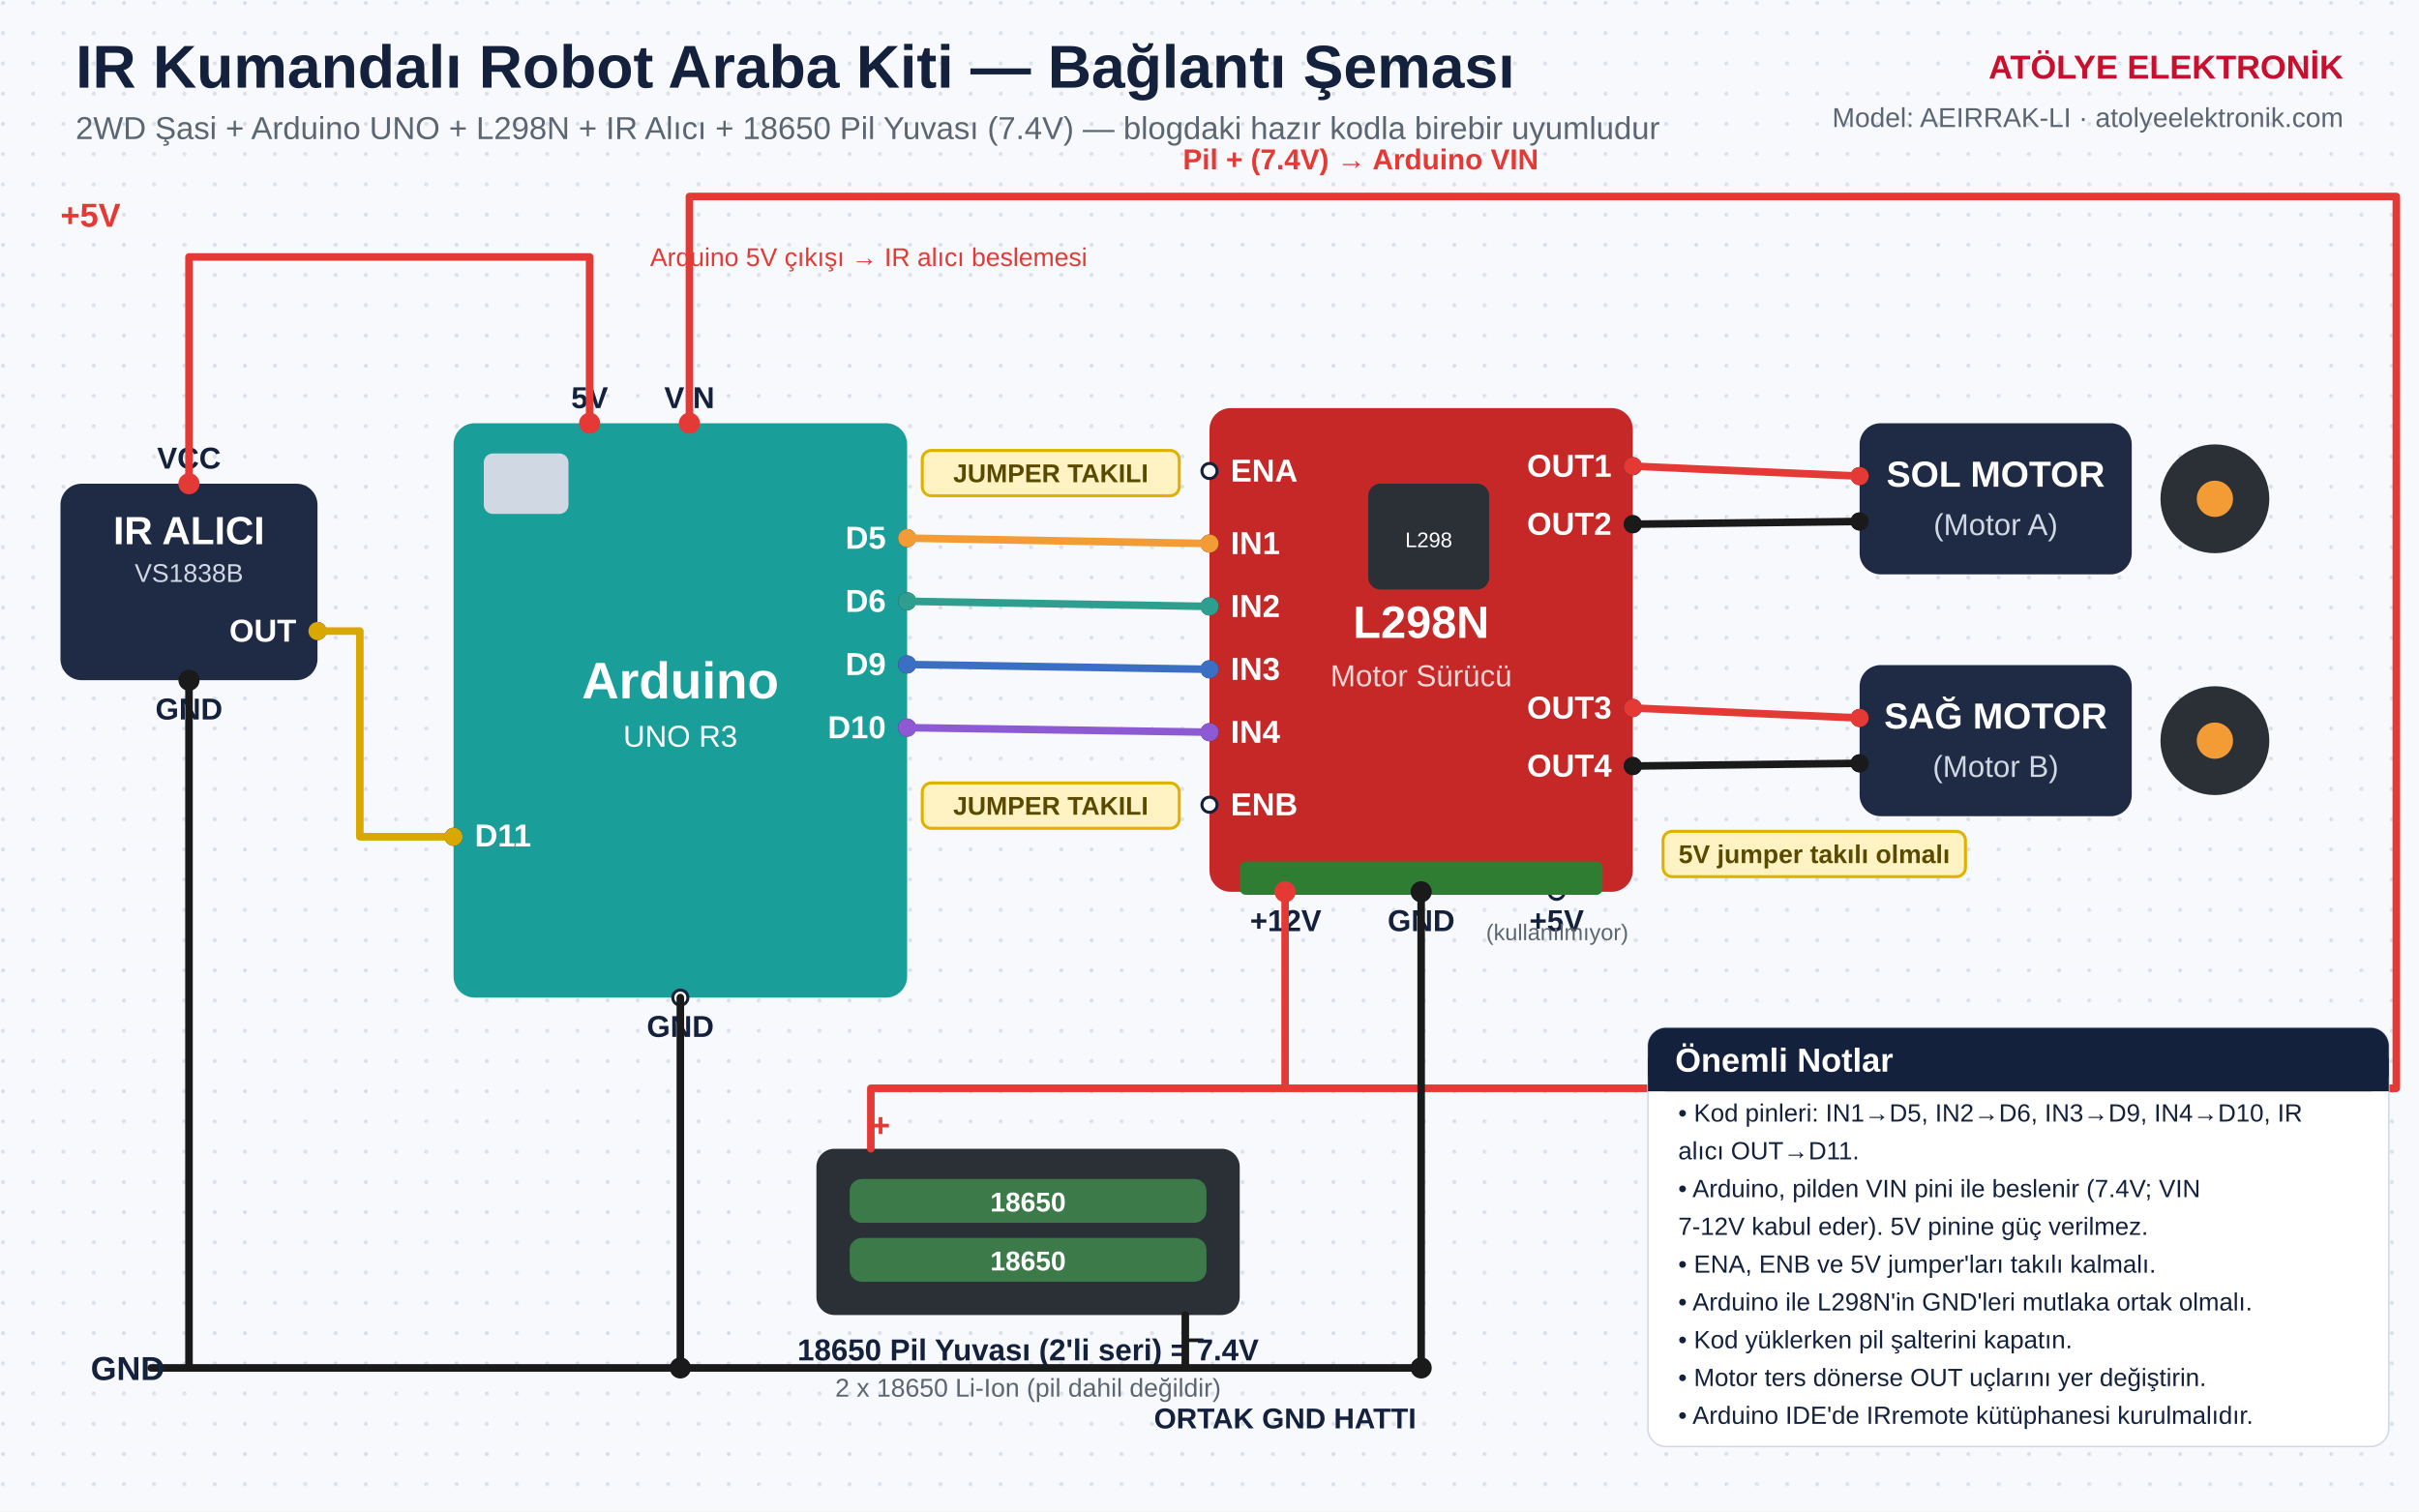
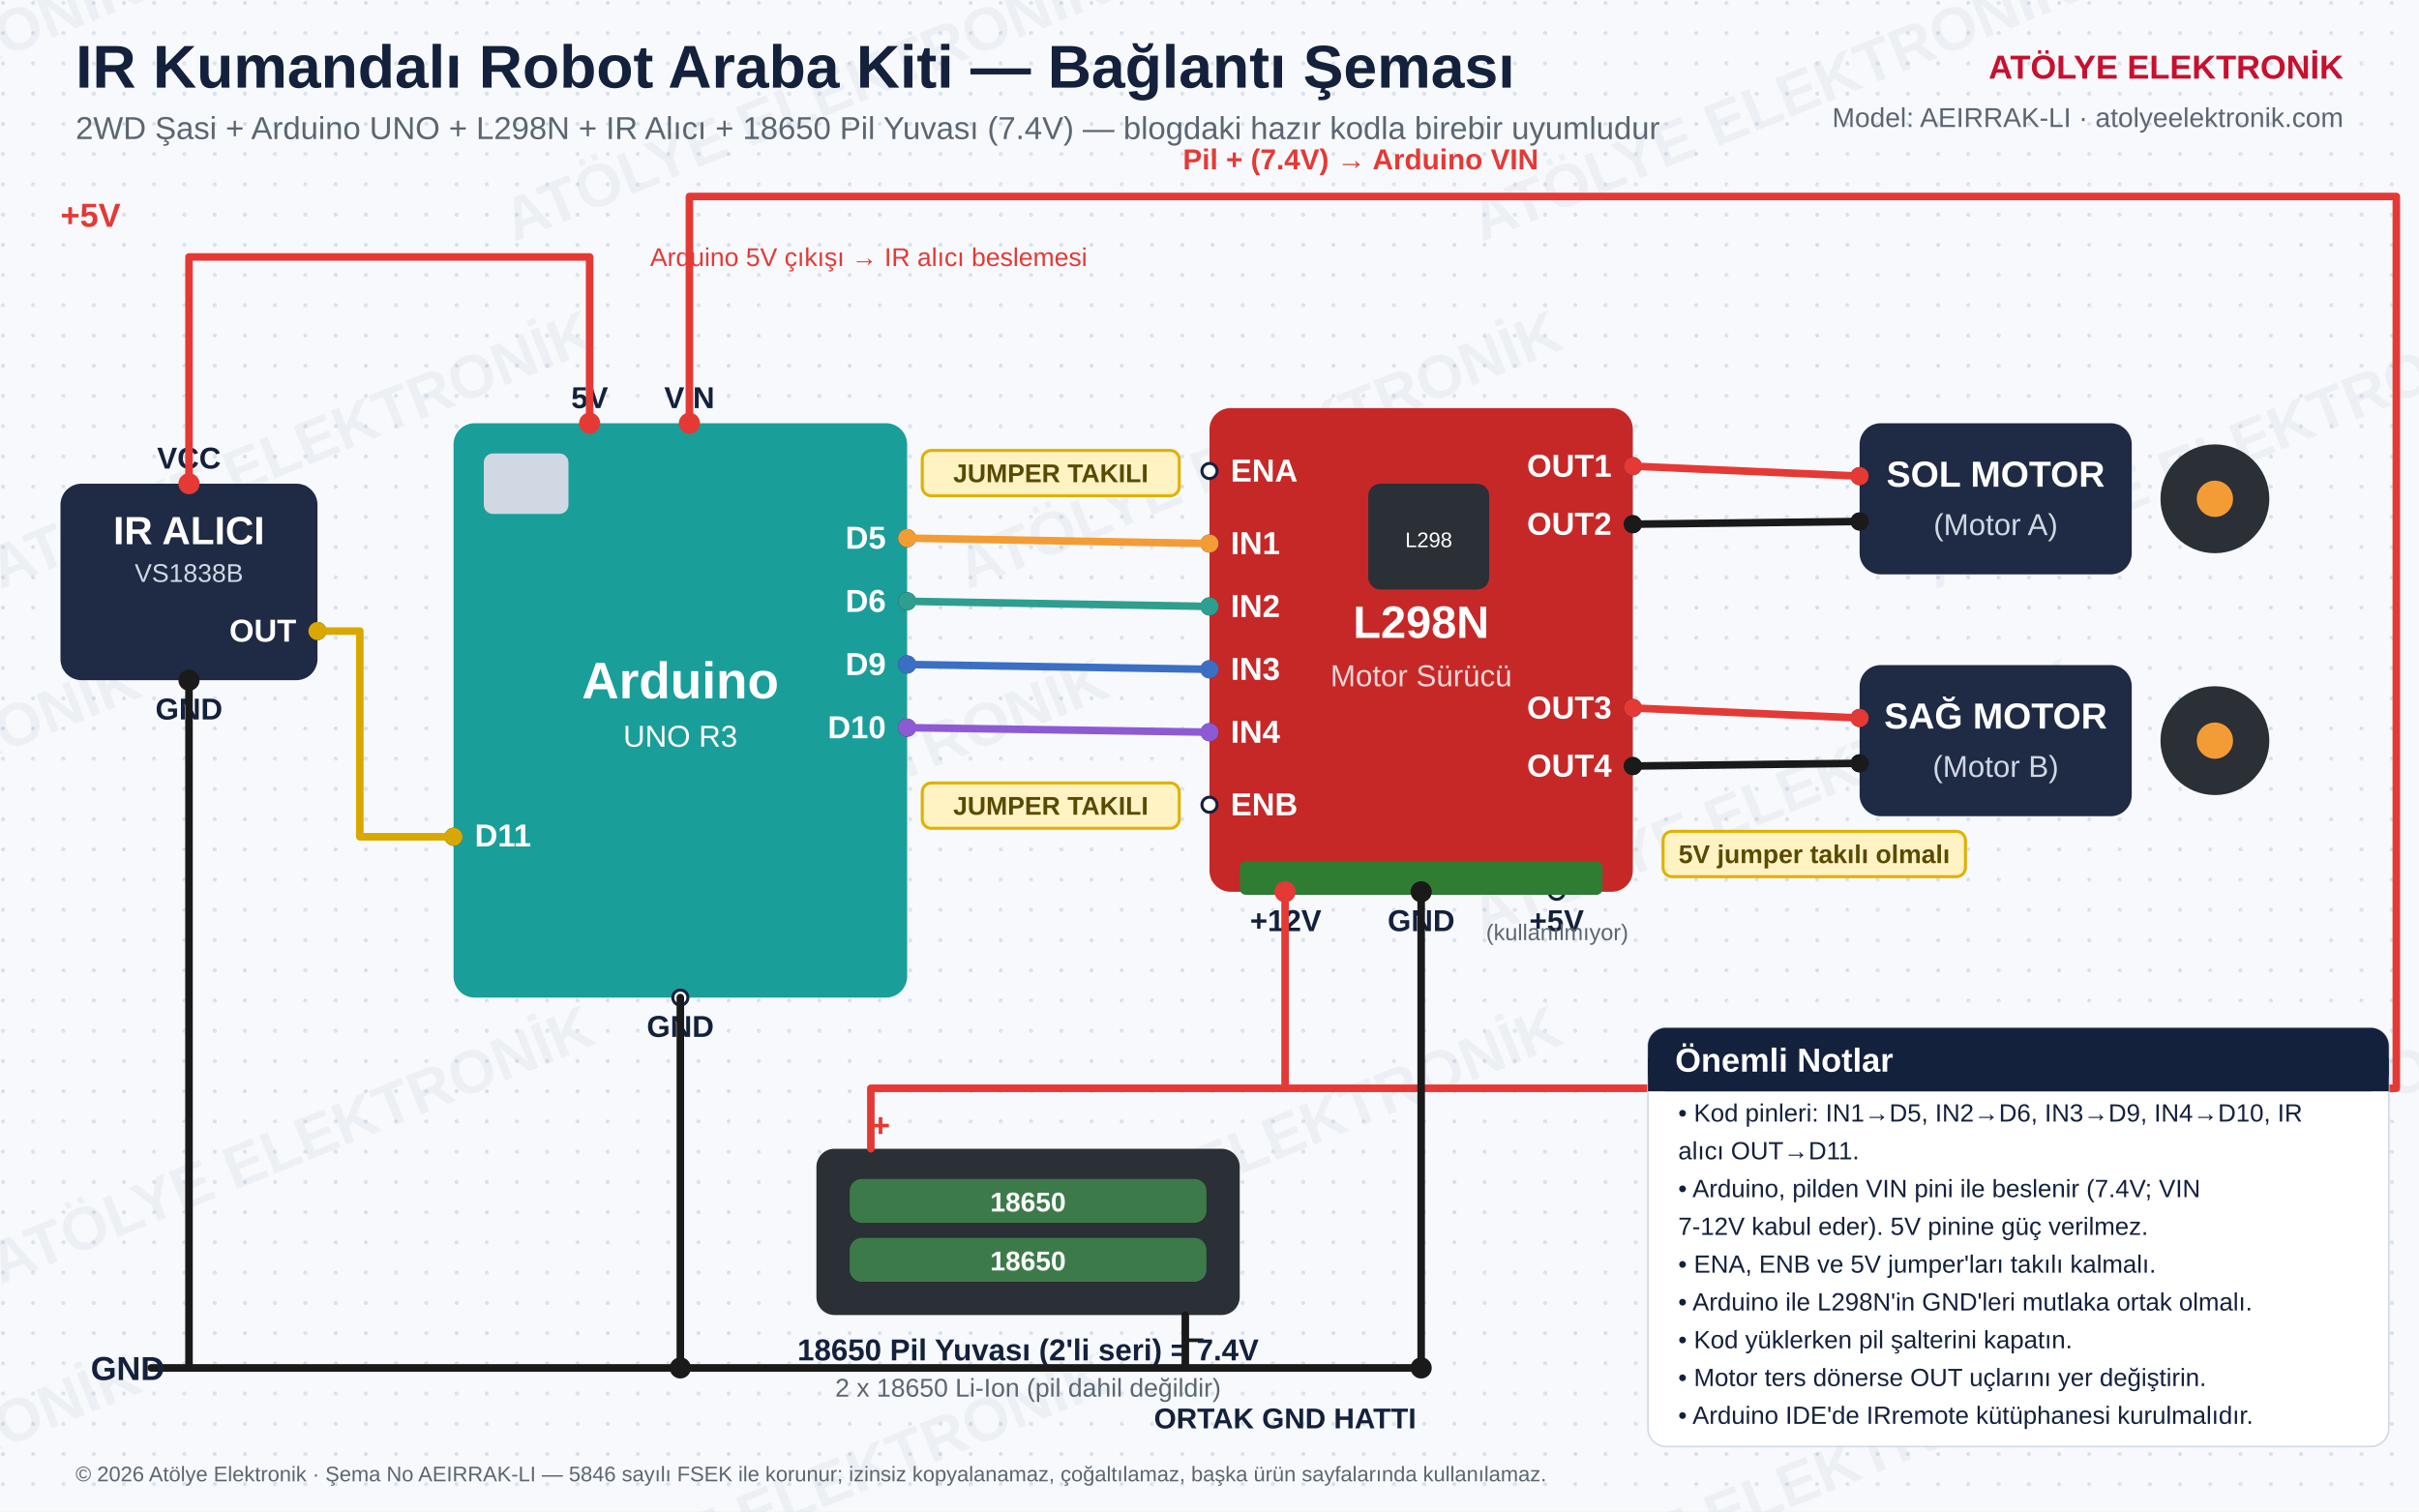
<svg xmlns="http://www.w3.org/2000/svg" width="1600" height="1000" viewBox="0 0 1600 1000" font-family="Segoe UI, Arial, sans-serif">
  <defs>
    <pattern id="dots" width="20" height="20" patternUnits="userSpaceOnUse">
      <circle cx="2" cy="2" r="1.3" fill="#d6dde8" />
    </pattern>
  </defs>
  <rect width="1600" height="1000" fill="#f7f9fc" />
  <rect width="1600" height="1000" fill="url(#dots)" />
+   <g opacity="0.045" font-weight="800" font-size="40" fill="#003360">
+     <text x="-300" y="160" transform="rotate(-22 -300 160)">ATÖLYE ELEKTRONİK</text>
+     <text x="340" y="160" transform="rotate(-22 340 160)">ATÖLYE ELEKTRONİK</text>
+     <text x="980" y="160" transform="rotate(-22 980 160)">ATÖLYE ELEKTRONİK</text>
+     <text x="1620" y="160" transform="rotate(-22 1620 160)">ATÖLYE ELEKTRONİK</text>
+     <text x="0" y="390" transform="rotate(-22 0 390)">ATÖLYE ELEKTRONİK</text>
+     <text x="640" y="390" transform="rotate(-22 640 390)">ATÖLYE ELEKTRONİK</text>
+     <text x="1280" y="390" transform="rotate(-22 1280 390)">ATÖLYE ELEKTRONİK</text>
+     <text x="-300" y="620" transform="rotate(-22 -300 620)">ATÖLYE ELEKTRONİK</text>
+     <text x="340" y="620" transform="rotate(-22 340 620)">ATÖLYE ELEKTRONİK</text>
+     <text x="980" y="620" transform="rotate(-22 980 620)">ATÖLYE ELEKTRONİK</text>
+     <text x="1620" y="620" transform="rotate(-22 1620 620)">ATÖLYE ELEKTRONİK</text>
+     <text x="0" y="850" transform="rotate(-22 0 850)">ATÖLYE ELEKTRONİK</text>
+     <text x="640" y="850" transform="rotate(-22 640 850)">ATÖLYE ELEKTRONİK</text>
+     <text x="1280" y="850" transform="rotate(-22 1280 850)">ATÖLYE ELEKTRONİK</text>
+     <text x="-300" y="1080" transform="rotate(-22 -300 1080)">ATÖLYE ELEKTRONİK</text>
+     <text x="340" y="1080" transform="rotate(-22 340 1080)">ATÖLYE ELEKTRONİK</text>
+     <text x="980" y="1080" transform="rotate(-22 980 1080)">ATÖLYE ELEKTRONİK</text>
+     <text x="1620" y="1080" transform="rotate(-22 1620 1080)">ATÖLYE ELEKTRONİK</text>
+   </g>
  <text x="50" y="58" font-size="40" font-weight="800" fill="#14213d">IR Kumandalı Robot Araba Kiti — Bağlantı Şeması</text>
  <text x="50" y="92" font-size="21" fill="#5c6672">2WD Şasi + Arduino UNO + L298N + IR Alıcı + 18650 Pil Yuvası (7.4V) — blogdaki hazır kodla birebir uyumludur</text>
  <text x="1550" y="52" text-anchor="end" font-size="22" font-weight="800" fill="#c8102e">ATÖLYE ELEKTRONİK</text>
  <text x="1550" y="84" text-anchor="end" font-size="18" fill="#5c6672">Model: AEIRRAK-LI · atolyeelektronik.com</text>
  <rect x="300" y="280" width="300" height="380" rx="14" fill="#1a9e9a" />
  <text x="450.0" y="462.0" text-anchor="middle" font-size="34" font-weight="700" fill="#fff">Arduino</text>
  <text x="450.0" y="494.0" text-anchor="middle" font-size="20" fill="#ffffff">UNO R3</text>
  <text x="586" y="363.0" text-anchor="end" font-size="21" font-weight="700" fill="#fff">D5</text>
  <circle cx="600" cy="356.0" r="5" fill="#fff" stroke="#14213d" stroke-width="2" />
  <text x="586" y="404.8" text-anchor="end" font-size="21" font-weight="700" fill="#fff">D6</text>
  <circle cx="600" cy="397.8" r="5" fill="#fff" stroke="#14213d" stroke-width="2" />
  <text x="586" y="446.6" text-anchor="end" font-size="21" font-weight="700" fill="#fff">D9</text>
  <circle cx="600" cy="439.6" r="5" fill="#fff" stroke="#14213d" stroke-width="2" />
  <text x="586" y="488.4" text-anchor="end" font-size="21" font-weight="700" fill="#fff">D10</text>
  <circle cx="600" cy="481.4" r="5" fill="#fff" stroke="#14213d" stroke-width="2" />
  <text x="390.0" y="270" text-anchor="middle" font-size="20" font-weight="700" fill="#14213d">5V</text>
  <circle cx="390.0" cy="280" r="5" fill="#fff" stroke="#14213d" stroke-width="2" />
  <text x="456.0" y="270" text-anchor="middle" font-size="20" font-weight="700" fill="#14213d">VIN</text>
  <circle cx="456.0" cy="280" r="5" fill="#fff" stroke="#14213d" stroke-width="2" />
  <text x="450.0" y="686" text-anchor="middle" font-size="20" font-weight="700" fill="#14213d">GND</text>
  <circle cx="450.0" cy="660" r="5" fill="#fff" stroke="#14213d" stroke-width="2" />
  <rect x="320" y="300" width="56" height="40" rx="6" fill="#cfd8e3" />
  <rect x="800" y="270" width="280" height="320" rx="14" fill="#c62828" />
  <text x="940.0" y="422.0" text-anchor="middle" font-size="30" font-weight="700" fill="#fff">L298N</text>
  <text x="940.0" y="454.0" text-anchor="middle" font-size="20" fill="#ffd5d5">Motor Sürücü</text>
  <text x="814" y="318.6" font-size="21" font-weight="700" fill="#fff">ENA</text>
  <circle cx="800" cy="311.6" r="5" fill="#fff" stroke="#14213d" stroke-width="2" />
  <text x="814" y="366.6" font-size="21" font-weight="700" fill="#fff">IN1</text>
  <circle cx="800" cy="359.6" r="5" fill="#fff" stroke="#14213d" stroke-width="2" />
  <text x="814" y="408.2" font-size="21" font-weight="700" fill="#fff">IN2</text>
  <circle cx="800" cy="401.2" r="5" fill="#fff" stroke="#14213d" stroke-width="2" />
  <text x="814" y="449.8" font-size="21" font-weight="700" fill="#fff">IN3</text>
  <circle cx="800" cy="442.8" r="5" fill="#fff" stroke="#14213d" stroke-width="2" />
  <text x="814" y="491.4" font-size="21" font-weight="700" fill="#fff">IN4</text>
  <circle cx="800" cy="484.4" r="5" fill="#fff" stroke="#14213d" stroke-width="2" />
  <text x="814" y="539.4" font-size="21" font-weight="700" fill="#fff">ENB</text>
  <circle cx="800" cy="532.4" r="5" fill="#fff" stroke="#14213d" stroke-width="2" />
  <text x="1066" y="315.4" text-anchor="end" font-size="21" font-weight="700" fill="#fff">OUT1</text>
  <circle cx="1080" cy="308.4" r="5" fill="#fff" stroke="#14213d" stroke-width="2" />
  <text x="1066" y="353.8" text-anchor="end" font-size="21" font-weight="700" fill="#fff">OUT2</text>
  <circle cx="1080" cy="346.8" r="5" fill="#fff" stroke="#14213d" stroke-width="2" />
  <text x="1066" y="475.4" text-anchor="end" font-size="21" font-weight="700" fill="#fff">OUT3</text>
  <circle cx="1080" cy="468.4" r="5" fill="#fff" stroke="#14213d" stroke-width="2" />
  <text x="1066" y="513.8" text-anchor="end" font-size="21" font-weight="700" fill="#fff">OUT4</text>
  <circle cx="1080" cy="506.8" r="5" fill="#fff" stroke="#14213d" stroke-width="2" />
  <text x="850.4" y="616" text-anchor="middle" font-size="20" font-weight="700" fill="#14213d">+12V</text>
  <circle cx="850.4" cy="590" r="5" fill="#fff" stroke="#14213d" stroke-width="2" />
  <text x="940.0" y="616" text-anchor="middle" font-size="20" font-weight="700" fill="#14213d">GND</text>
  <circle cx="940.0" cy="590" r="5" fill="#fff" stroke="#14213d" stroke-width="2" />
  <text x="1029.6" y="616" text-anchor="middle" font-size="20" font-weight="700" fill="#14213d">+5V</text>
  <circle cx="1029.6" cy="590" r="5" fill="#fff" stroke="#14213d" stroke-width="2" />
  <rect x="905" y="320" width="80" height="70" rx="8" fill="#2b2f36" />
  <text x="945" y="362" text-anchor="middle" font-size="14" fill="#fff">L298</text>
  <rect x="820" y="570" width="240" height="22" rx="4" fill="#2e7d32" />
  <rect x="610" y="298" width="170" height="30" rx="6" fill="#fff3c4" stroke="#e0b100" stroke-width="2" />
  <text x="695.0" y="319" text-anchor="middle" font-size="17" font-weight="700" fill="#5a4a00">JUMPER TAKILI</text>
  <rect x="610" y="518" width="170" height="30" rx="6" fill="#fff3c4" stroke="#e0b100" stroke-width="2" />
  <text x="695.0" y="539" text-anchor="middle" font-size="17" font-weight="700" fill="#5a4a00">JUMPER TAKILI</text>
  <rect x="1100" y="550" width="200" height="30" rx="6" fill="#fff3c4" stroke="#e0b100" stroke-width="2" />
  <text x="1200.0" y="571" text-anchor="middle" font-size="17" font-weight="700" fill="#5a4a00">5V jumper takılı olmalı</text>
  <text x="1030" y="622" text-anchor="middle" font-size="15" font-weight="500" fill="#5c6672">(kullanılmıyor)</text>
  <rect x="1230" y="280" width="180" height="100" rx="14" fill="#1f2a44" />
  <text x="1320.0" y="322.0" text-anchor="middle" font-size="24" font-weight="700" fill="#fff">SOL MOTOR</text>
  <text x="1320.0" y="354.0" text-anchor="middle" font-size="20" fill="#cfd8e3">(Motor A)</text>
  <text x="1244" y="322.0" font-size="21" font-weight="700" fill="#fff" />
  <circle cx="1230" cy="315.0" r="5" fill="#fff" stroke="#14213d" stroke-width="2" />
  <text x="1244" y="352.0" font-size="21" font-weight="700" fill="#fff"> </text>
  <circle cx="1230" cy="345.0" r="5" fill="#fff" stroke="#14213d" stroke-width="2" />
  <circle cx="1465" cy="330" r="36" fill="#2b2f36" />
  <circle cx="1465" cy="330" r="12" fill="#f39c35" />
  <rect x="1230" y="440" width="180" height="100" rx="14" fill="#1f2a44" />
  <text x="1320.0" y="482.0" text-anchor="middle" font-size="24" font-weight="700" fill="#fff">SAĞ MOTOR</text>
  <text x="1320.0" y="514.0" text-anchor="middle" font-size="20" fill="#cfd8e3">(Motor B)</text>
  <text x="1244" y="482.0" font-size="21" font-weight="700" fill="#fff" />
  <circle cx="1230" cy="475.0" r="5" fill="#fff" stroke="#14213d" stroke-width="2" />
  <text x="1244" y="512.0" font-size="21" font-weight="700" fill="#fff"> </text>
  <circle cx="1230" cy="505.0" r="5" fill="#fff" stroke="#14213d" stroke-width="2" />
  <circle cx="1465" cy="490" r="36" fill="#2b2f36" />
  <circle cx="1465" cy="490" r="12" fill="#f39c35" />
  <rect x="540" y="760" width="280" height="110" rx="12" fill="#2b2f36" />
  <rect x="562" y="780.0" width="236" height="29.0" rx="8" fill="#3d7a4a" />
  <text x="680.0" y="801.5" text-anchor="middle" font-size="18" font-weight="700" fill="#fff">18650</text>
  <rect x="562" y="819.0" width="236" height="29.0" rx="8" fill="#3d7a4a" />
  <text x="680.0" y="840.5" text-anchor="middle" font-size="18" font-weight="700" fill="#fff">18650</text>
  <text x="576" y="752" font-size="22" font-weight="700" fill="#e53935">+</text>
  <text x="784" y="894" font-size="22" font-weight="700" fill="#1a1a1a">−</text>
  <text x="680.0" y="900" text-anchor="middle" font-size="20" font-weight="700" fill="#14213d">18650 Pil Yuvası (2'li seri) = 7.4V</text>
  <text x="680.0" y="924" text-anchor="middle" font-size="17" fill="#5c6672">2 x 18650 Li-Ion (pil dahil değildir)</text>
  <path d="M 600 356.0 L 800 359.6" fill="none" stroke="#f39c35" stroke-width="5" stroke-linejoin="round" stroke-linecap="round" />
  <circle cx="600" cy="356.0" r="6" fill="#f39c35" />
  <circle cx="800" cy="359.6" r="6" fill="#f39c35" />
  <path d="M 600 397.8 L 800 401.2" fill="none" stroke="#2e9e8f" stroke-width="5" stroke-linejoin="round" stroke-linecap="round" />
  <circle cx="600" cy="397.8" r="6" fill="#2e9e8f" />
  <circle cx="800" cy="401.2" r="6" fill="#2e9e8f" />
  <path d="M 600 439.6 L 800 442.8" fill="none" stroke="#3b6fc4" stroke-width="5" stroke-linejoin="round" stroke-linecap="round" />
  <circle cx="600" cy="439.6" r="6" fill="#3b6fc4" />
  <circle cx="800" cy="442.8" r="6" fill="#3b6fc4" />
  <path d="M 600 481.4 L 800 484.4" fill="none" stroke="#8e5ad4" stroke-width="5" stroke-linejoin="round" stroke-linecap="round" />
  <circle cx="600" cy="481.4" r="6" fill="#8e5ad4" />
  <circle cx="800" cy="484.4" r="6" fill="#8e5ad4" />
  <path d="M 1080 308.4 L 1230 315.0" fill="none" stroke="#e53935" stroke-width="5" stroke-linejoin="round" stroke-linecap="round" />
  <circle cx="1080" cy="308.4" r="6" fill="#e53935" />
  <circle cx="1230" cy="315.0" r="6" fill="#e53935" />
  <path d="M 1080 346.8 L 1230 345.0" fill="none" stroke="#1a1a1a" stroke-width="5" stroke-linejoin="round" stroke-linecap="round" />
  <circle cx="1080" cy="346.8" r="6" fill="#1a1a1a" />
  <circle cx="1230" cy="345.0" r="6" fill="#1a1a1a" />
  <path d="M 1080 468.4 L 1230 475.0" fill="none" stroke="#e53935" stroke-width="5" stroke-linejoin="round" stroke-linecap="round" />
  <circle cx="1080" cy="468.4" r="6" fill="#e53935" />
  <circle cx="1230" cy="475.0" r="6" fill="#e53935" />
  <path d="M 1080 506.8 L 1230 505.0" fill="none" stroke="#1a1a1a" stroke-width="5" stroke-linejoin="round" stroke-linecap="round" />
  <circle cx="1080" cy="506.8" r="6" fill="#1a1a1a" />
  <circle cx="1230" cy="505.0" r="6" fill="#1a1a1a" />
  <path d="M 576 760 L 576 720 L 850 720 L 850 590" fill="none" stroke="#e53935" stroke-width="5" stroke-linejoin="round" stroke-linecap="round" />
  <circle cx="850" cy="590" r="7" fill="#e53935" />
  <path d="M 850 720 L 1585 720 L 1585 130 L 456 130 L 456 280" fill="none" stroke="#e53935" stroke-width="5" stroke-linejoin="round" stroke-linecap="round" />
  <circle cx="456" cy="280" r="7" fill="#e53935" />
  <text x="900" y="112" text-anchor="middle" font-size="19" font-weight="700" fill="#e53935">Pil + (7.4V) → Arduino VIN</text>
  <path d="M 784 870 L 784 905 L 100 905" fill="none" stroke="#1a1a1a" stroke-width="5" stroke-linejoin="round" stroke-linecap="round" />
  <path d="M 784 905 L 940 905 L 940 590" fill="none" stroke="#1a1a1a" stroke-width="5" stroke-linejoin="round" stroke-linecap="round" />
  <circle cx="940" cy="590" r="7" fill="#1a1a1a" />
  <path d="M 450 660 L 450 905" fill="none" stroke="#1a1a1a" stroke-width="5" stroke-linejoin="round" stroke-linecap="round" />
  <circle cx="450" cy="905" r="7" fill="#1a1a1a" />
  <circle cx="940" cy="905" r="7" fill="#1a1a1a" />
  <text x="60" y="913" text-anchor="start" font-size="22" font-weight="700" fill="#14213d">GND</text>
  <text x="850" y="945" text-anchor="middle" font-size="19" font-weight="700" fill="#14213d">ORTAK GND HATTI</text>
  <rect x="40" y="320" width="170" height="130" rx="14" fill="#1f2a44" />
  <text x="125.0" y="395.0" text-anchor="middle" font-size="26" font-weight="700" fill="#fff" />
  <text x="125.0" y="310" text-anchor="middle" font-size="20" font-weight="700" fill="#14213d">VCC</text>
  <circle cx="125.0" cy="320" r="5" fill="#fff" stroke="#14213d" stroke-width="2" />
  <text x="125.0" y="476" text-anchor="middle" font-size="20" font-weight="700" fill="#14213d">GND</text>
  <circle cx="125.0" cy="450" r="5" fill="#fff" stroke="#14213d" stroke-width="2" />
  <text x="196" y="424.5" text-anchor="end" font-size="21" font-weight="700" fill="#fff">OUT</text>
  <circle cx="210" cy="417.5" r="5" fill="#fff" stroke="#14213d" stroke-width="2" />
  <text x="125" y="360" text-anchor="middle" font-size="26" font-weight="700" fill="#fff">IR ALICI</text>
  <text x="125" y="385" text-anchor="middle" font-size="17" font-weight="500" fill="#cfd8e3">VS1838B</text>
  <text x="314" y="560" font-size="21" font-weight="700" fill="#fff">D11</text>
  <circle cx="300" cy="553.6" r="5" fill="#fff" stroke="#14213d" stroke-width="2" />
  <path d="M 210 417.5 L 238 417.5 L 238 553.6 L 300 553.6" fill="none" stroke="#d8a800" stroke-width="5" stroke-linejoin="round" stroke-linecap="round" />
  <circle cx="210" cy="417.5" r="6" fill="#d8a800" />
  <circle cx="300" cy="553.6" r="6" fill="#d8a800" />
  <path d="M 125 320 L 125 170 L 390 170 L 390 280" fill="none" stroke="#e53935" stroke-width="5" stroke-linejoin="round" stroke-linecap="round" />
  <circle cx="390" cy="280" r="7" fill="#e53935" />
  <circle cx="125" cy="320" r="7" fill="#e53935" />
  <text x="40" y="150" text-anchor="start" font-size="22" font-weight="700" fill="#e53935">+5V</text>
  <text x="430" y="176" text-anchor="start" font-size="17" font-weight="500" fill="#e53935">Arduino 5V çıkışı → IR alıcı beslemesi</text>
  <path d="M 125 450 L 125 905" fill="none" stroke="#1a1a1a" stroke-width="5" stroke-linejoin="round" stroke-linecap="round" />
  <circle cx="125" cy="450" r="7" fill="#1a1a1a" />
  <rect x="1090" y="680" width="490" height="277" rx="12" fill="#fff" stroke="#cfd8e3" />
  <rect x="1090" y="680" width="490" height="42" rx="12" fill="#14213d" />
  <rect x="1090" y="700" width="490" height="22" fill="#14213d" />
  <text x="1108" y="709" font-size="22" font-weight="700" fill="#fff">Önemli Notlar</text>
  <text x="1110" y="742" font-size="16.5" fill="#14213d">• Kod pinleri: IN1→D5, IN2→D6, IN3→D9, IN4→D10, IR</text>
  <text x="1110" y="767" font-size="16.5" fill="#14213d">   alıcı OUT→D11.</text>
  <text x="1110" y="792" font-size="16.5" fill="#14213d">• Arduino, pilden VIN pini ile beslenir (7.4V; VIN</text>
  <text x="1110" y="817" font-size="16.5" fill="#14213d">   7-12V kabul eder). 5V pinine güç verilmez.</text>
  <text x="1110" y="842" font-size="16.5" fill="#14213d">• ENA, ENB ve 5V jumper'ları takılı kalmalı.</text>
  <text x="1110" y="867" font-size="16.5" fill="#14213d">• Arduino ile L298N'in GND'leri mutlaka ortak olmalı.</text>
  <text x="1110" y="892" font-size="16.5" fill="#14213d">• Kod yüklerken pil şalterini kapatın.</text>
  <text x="1110" y="917" font-size="16.5" fill="#14213d">• Motor ters dönerse OUT uçlarını yer değiştirin.</text>
  <text x="1110" y="942" font-size="16.5" fill="#14213d">• Arduino IDE'de IRremote kütüphanesi kurulmalıdır.</text>
+   <text x="50" y="980" font-size="14" fill="#5c6672">© 2026 Atölye Elektronik · Şema No AEIRRAK-LI — 5846 sayılı FSEK ile korunur; izinsiz kopyalanamaz, çoğaltılamaz, başka ürün sayfalarında kullanılamaz.</text>
</svg>
